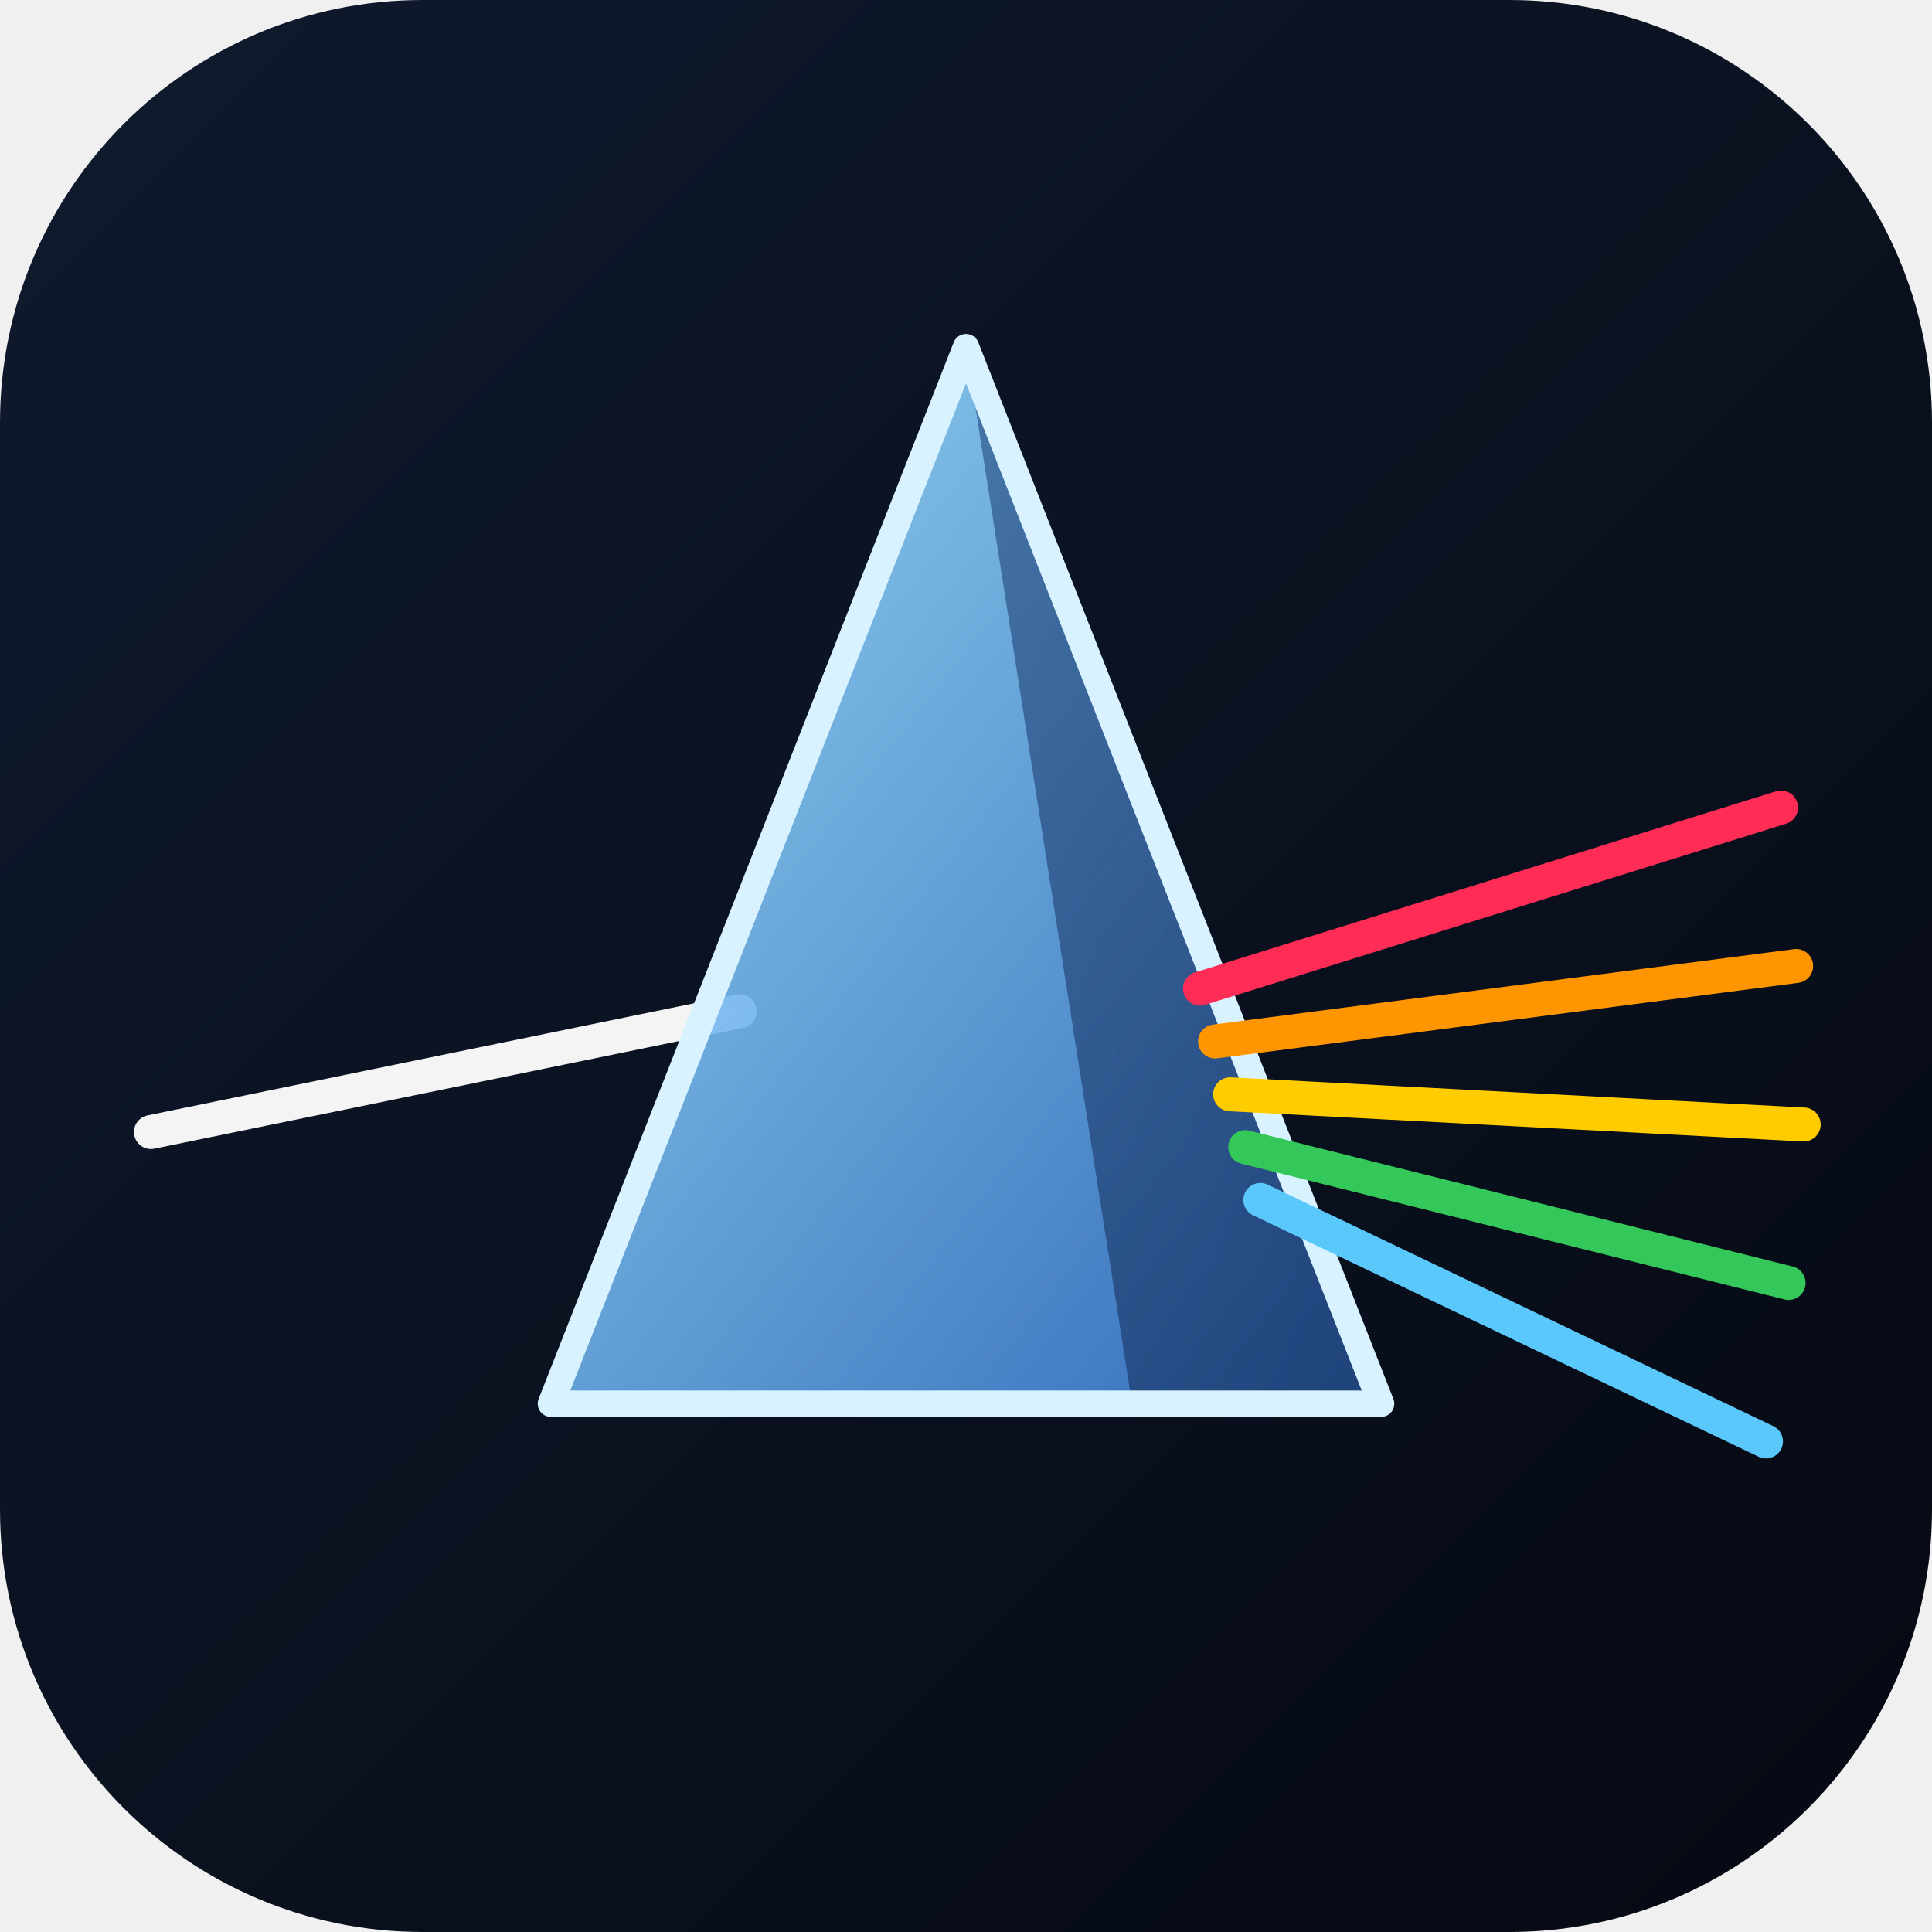
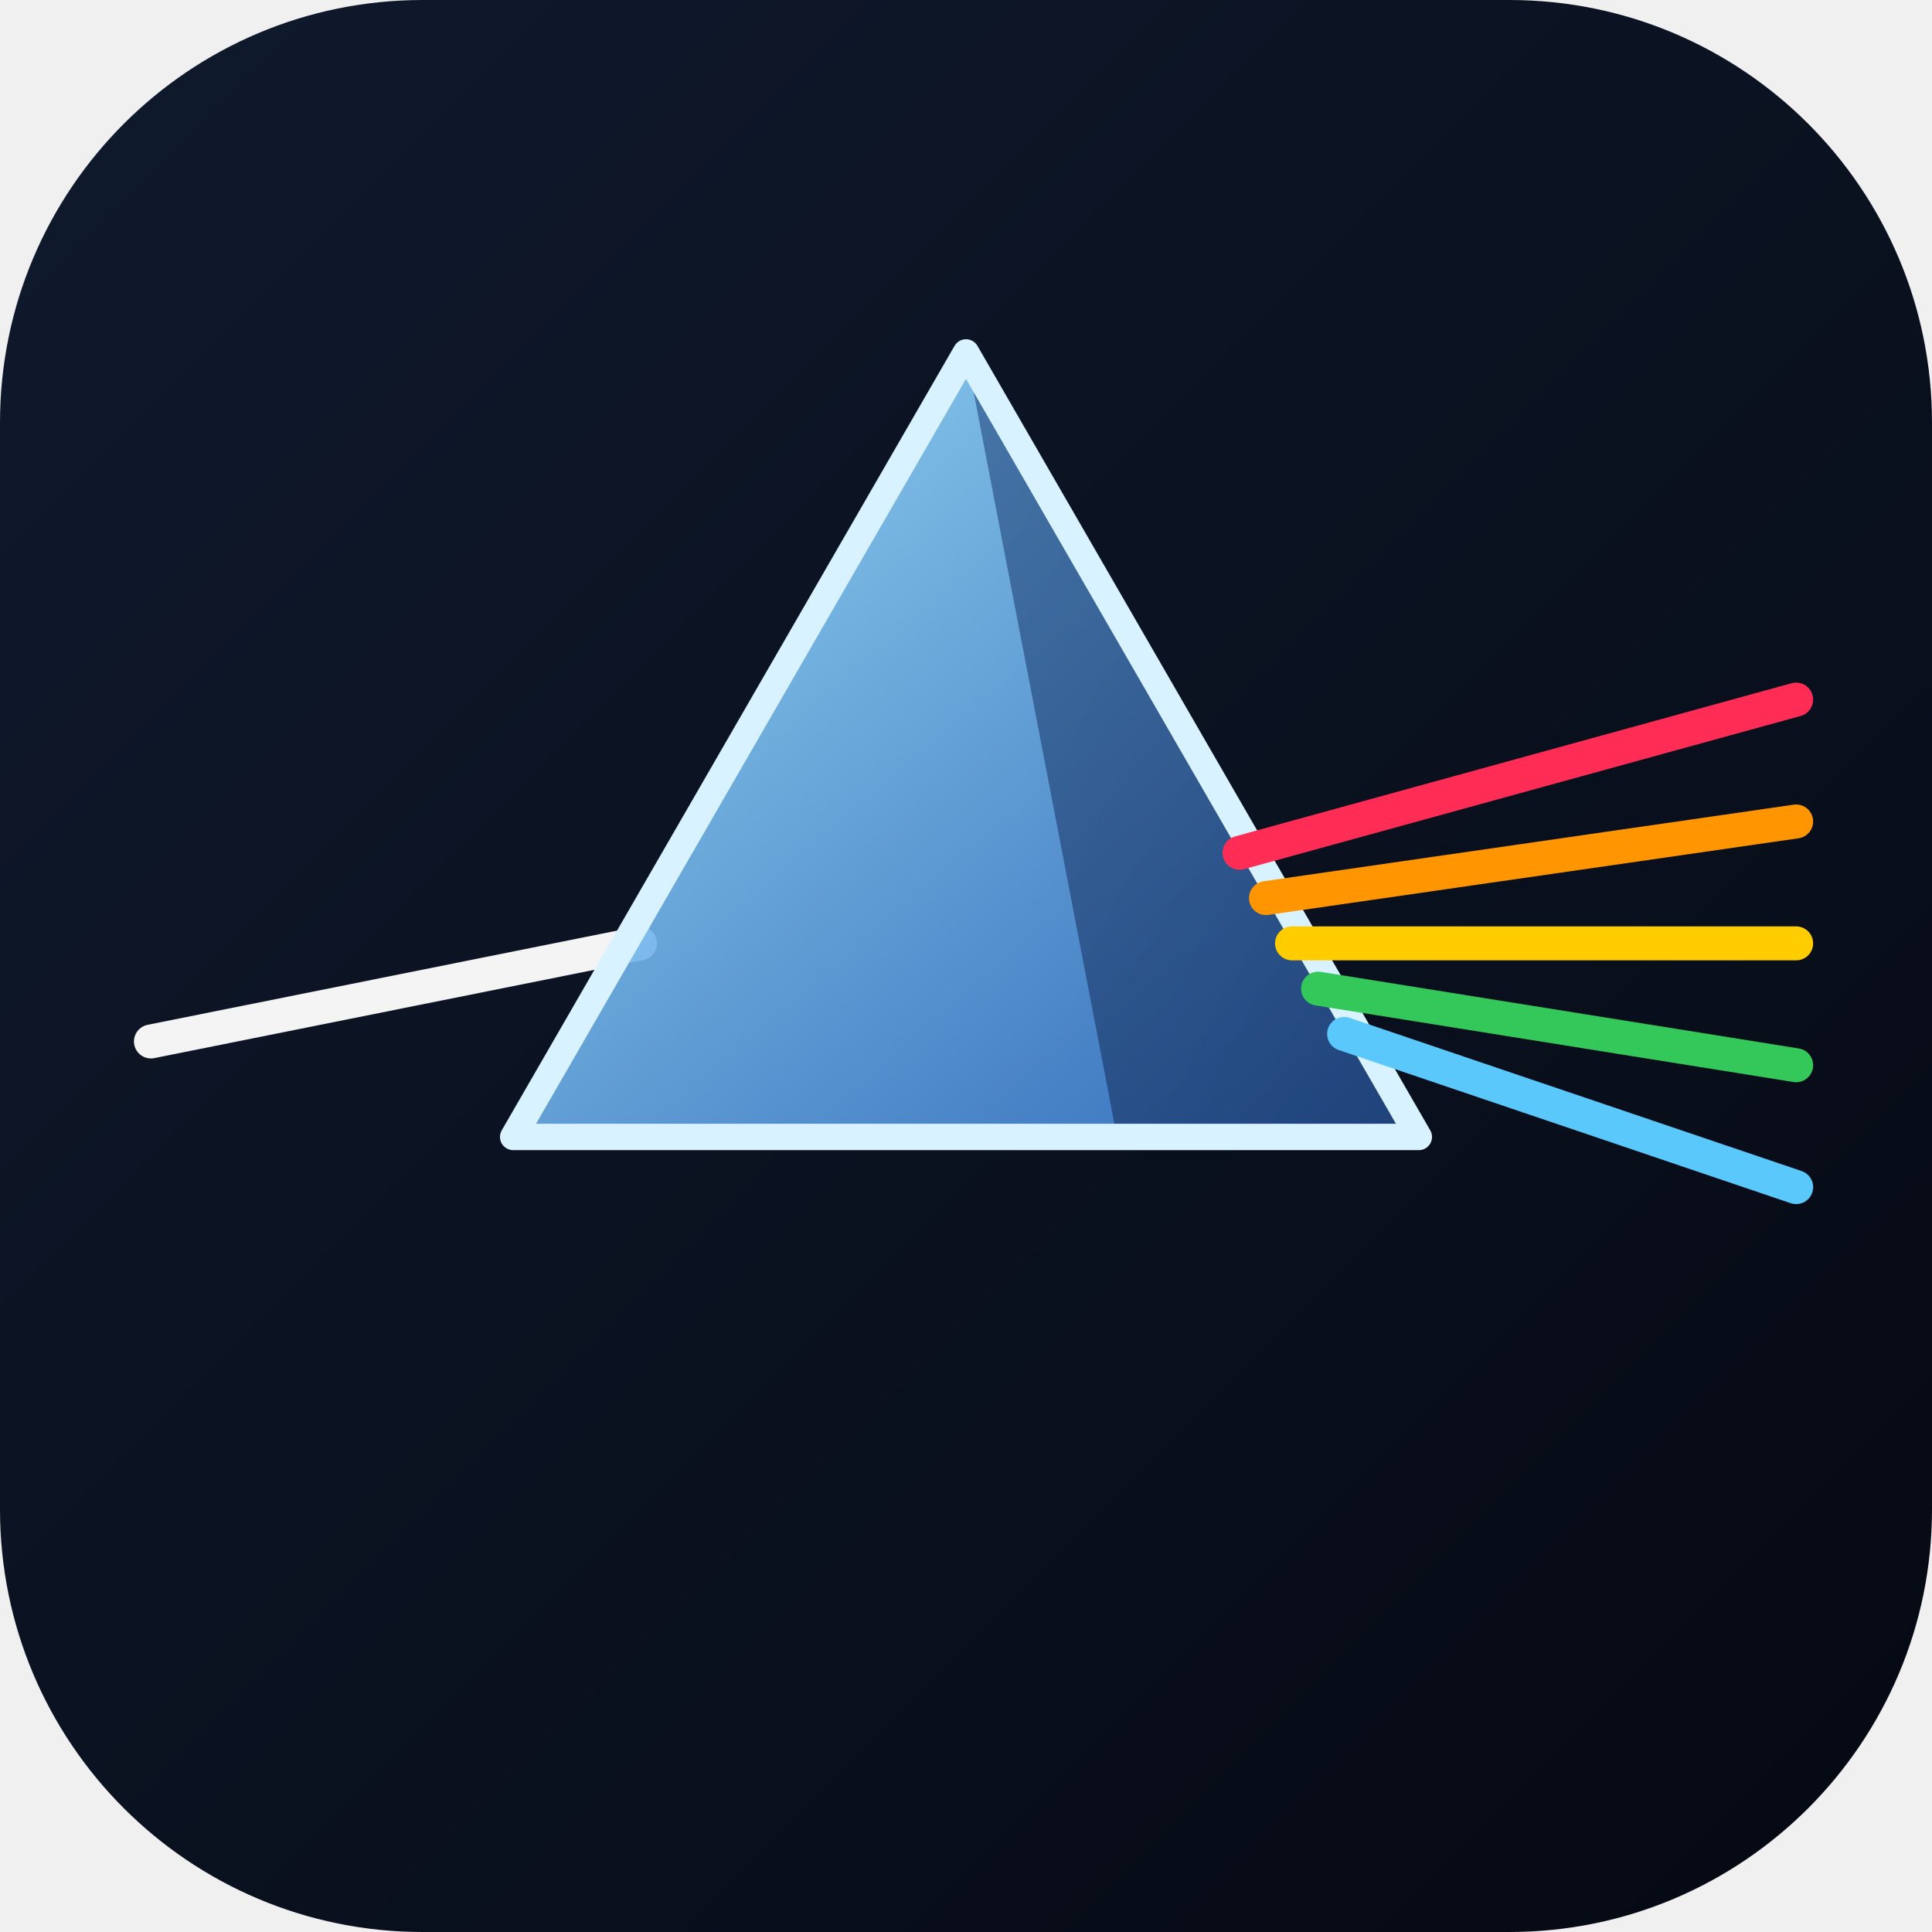
<svg xmlns="http://www.w3.org/2000/svg" viewBox="0 0 512 512">
  <defs>
    <linearGradient id="bg" x1="0" y1="0" x2="1" y2="1">
      <stop offset="0" stop-color="#101a2e" />
      <stop offset="1" stop-color="#050912" />
    </linearGradient>
    <linearGradient id="face" x1="0" y1="0" x2="1" y2="1">
      <stop offset="0" stop-color="#9fe3ff" stop-opacity=".95" />
      <stop offset="1" stop-color="#3a7bd5" stop-opacity=".85" />
    </linearGradient>
    <linearGradient id="side" x1="0" y1="0" x2="1" y2="1">
      <stop offset="0" stop-color="#1c3f78" />
      <stop offset="1" stop-color="#0d1f45" />
    </linearGradient>
  </defs>
  <rect width="512" height="512" rx="112" fill="url(#bg)" />
-   <line x1="40" y1="300" x2="196" y2="268" stroke="#fff" stroke-width="9" stroke-linecap="round" opacity=".95" />
-   <polygon points="256,92 146,372 366,372" fill="url(#face)" />
-   <polygon points="256,92 366,372 300,372" fill="url(#side)" opacity=".55" />
-   <polygon points="256,92 146,372 366,372" fill="none" stroke="#d8f3ff" stroke-width="7" stroke-linejoin="round" />
+   <line x1="40" y1="276" x2="169.6" y2="250.0" stroke="#fff" stroke-width="9" stroke-linecap="round" opacity=".95" />
+   <polygon points="256,93.4 136.0,301.3 376.0,301.3" fill="url(#face)" />
+   <polygon points="256,93.4 376.0,301.3 296.0,301.3" fill="url(#side)" opacity=".55" />
+   <polygon points="256,93.4 136.0,301.3 376.0,301.3" fill="none" stroke="#d8f3ff" stroke-width="7" stroke-linejoin="round" />
  <g stroke-width="9" stroke-linecap="round">
-     <line x1="318" y1="262" x2="472" y2="214" stroke="#ff2d55" />
-     <line x1="322" y1="276" x2="476" y2="256" stroke="#ff9500" />
-     <line x1="326" y1="290" x2="478" y2="298" stroke="#ffcc00" />
-     <line x1="330" y1="304" x2="474" y2="340" stroke="#34c759" />
-     <line x1="334" y1="318" x2="468" y2="382" stroke="#5ac8fa" />
+     <line x1="328.5" y1="226" x2="476" y2="185.4" stroke="#ff2d55" />
+     <line x1="335.5" y1="238" x2="476" y2="217.7" stroke="#ff9500" />
+     <line x1="342.4" y1="250" x2="476" y2="250.0" stroke="#ffcc00" />
+     <line x1="349.3" y1="262" x2="476" y2="282.3" stroke="#34c759" />
+     <line x1="356.2" y1="274" x2="476" y2="314.6" stroke="#5ac8fa" />
  </g>
</svg>
